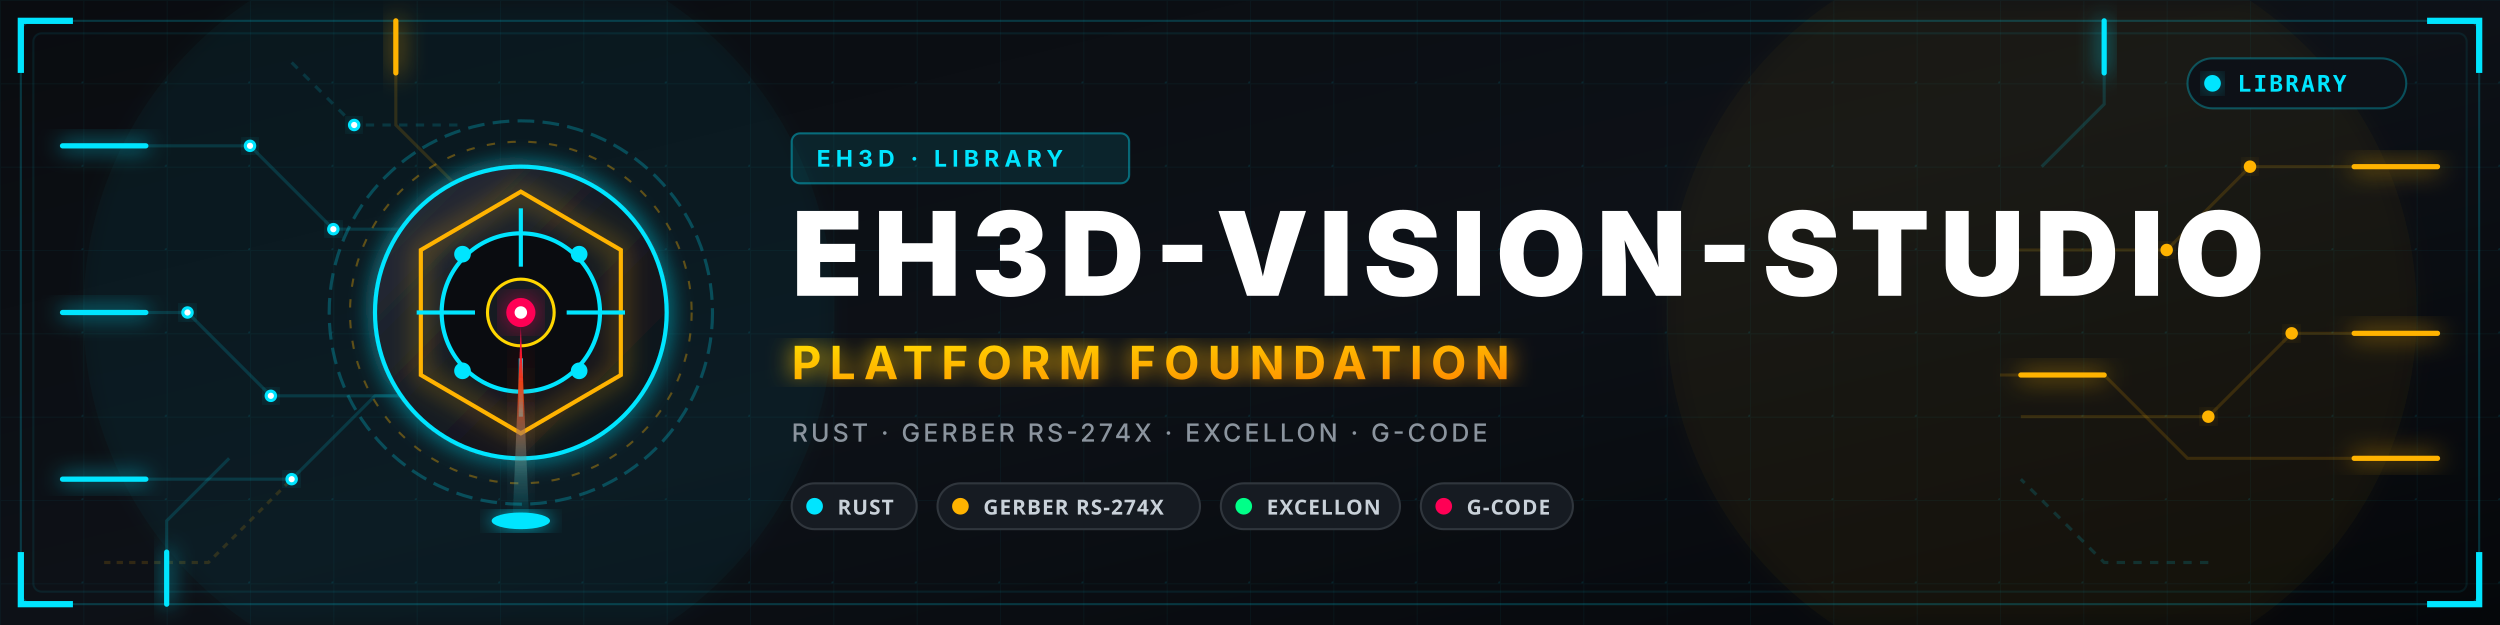
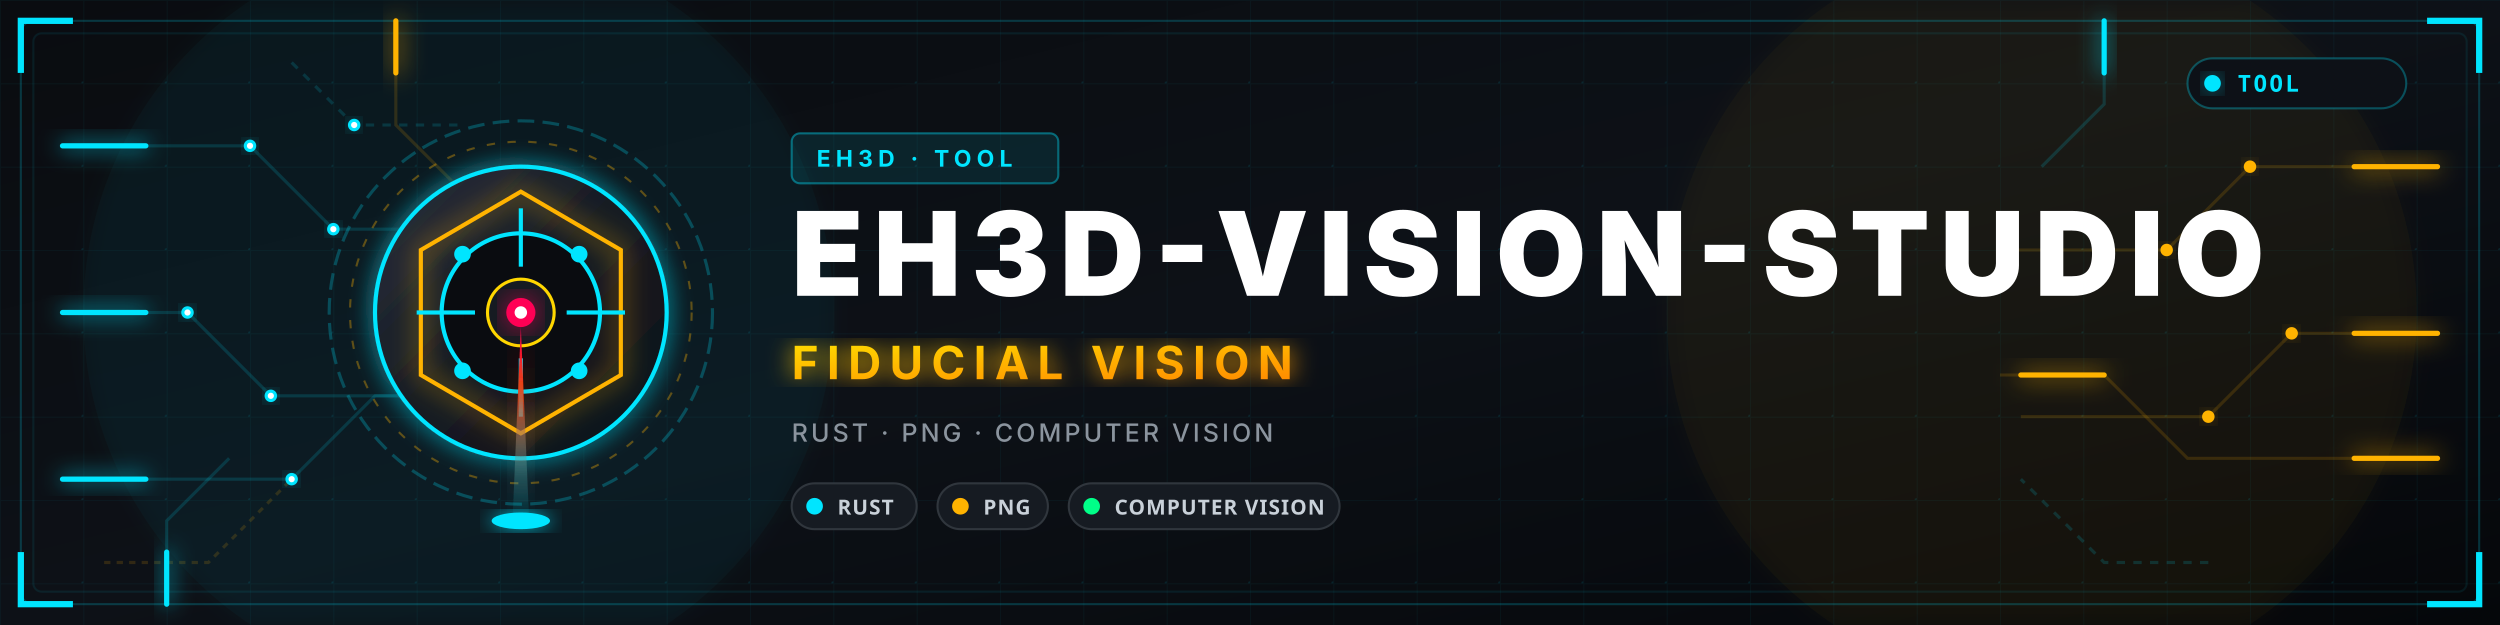
<svg xmlns="http://www.w3.org/2000/svg" viewBox="0 0 1200 300" width="100%" height="100%">
  <defs>
    <linearGradient id="bgGlow" x1="0%" y1="0%" x2="100%" y2="100%">
      <stop offset="0%" stop-color="#0A0C10" />
      <stop offset="50%" stop-color="#0D1117" />
      <stop offset="100%" stop-color="#05070A" />
    </linearGradient>
    <linearGradient id="cyanGlow" x1="0%" y1="0%" x2="100%" y2="0%">
      <stop offset="0%" stop-color="#00E5FF" stop-opacity="0.8" />
      <stop offset="100%" stop-color="#0088FF" stop-opacity="0.9" />
    </linearGradient>
    <linearGradient id="goldGlow" x1="0%" y1="0%" x2="100%" y2="100%">
      <stop offset="0%" stop-color="#FFD700" />
      <stop offset="100%" stop-color="#FF8C00" />
    </linearGradient>
    <linearGradient id="laserBeam" x1="0%" y1="0%" x2="0%" y2="100%">
      <stop offset="0%" stop-color="#FF0055" stop-opacity="1" />
      <stop offset="30%" stop-color="#FF3300" stop-opacity="0.9" />
      <stop offset="100%" stop-color="#00E5FF" stop-opacity="0" />
    </linearGradient>
    <linearGradient id="metalGradient" x1="0%" y1="0%" x2="100%" y2="100%">
      <stop offset="0%" stop-color="#2A303C" />
      <stop offset="50%" stop-color="#161B22" />
      <stop offset="100%" stop-color="#0D1117" />
    </linearGradient>
    <filter id="glowCyan" x="-20%" y="-20%" width="140%" height="140%">
      <feGaussianBlur stdDeviation="5" result="blur" />
      <feMerge>
        <feMergeNode in="blur" />
        <feMergeNode in="SourceGraphic" />
      </feMerge>
    </filter>
    <filter id="glowGold" x="-20%" y="-20%" width="140%" height="140%">
      <feGaussianBlur stdDeviation="6" result="blur" />
      <feMerge>
        <feMergeNode in="blur" />
        <feMergeNode in="SourceGraphic" />
      </feMerge>
    </filter>
    <filter id="glowLaser" x="-30%" y="-30%" width="160%" height="160%">
      <feGaussianBlur stdDeviation="8" result="blur" />
      <feMerge>
        <feMergeNode in="blur" />
        <feMergeNode in="SourceGraphic" />
      </feMerge>
    </filter>
    <pattern id="cyberGrid" width="40" height="40" patternUnits="userSpaceOnUse">
      <path d="M 40 0 L 0 0 0 40" fill="none" stroke="#00E5FF" stroke-opacity="0.04" stroke-width="1" />
      <circle cx="40" cy="40" r="1" fill="#00E5FF" fill-opacity="0.1" />
    </pattern>
    <g id="pcbNode">
      <circle cx="0" cy="0" r="3" fill="#00E5FF" filter="url(#glowCyan)" />
      <circle cx="0" cy="0" r="1.5" fill="#FFFFFF" />
    </g>
  </defs>
  <rect width="1200" height="300" fill="url(#bgGlow)" />
  <rect width="1200" height="300" fill="url(#cyberGrid)" />
  <circle cx="220" cy="150" r="180" fill="#00E5FF" fill-opacity="0.03" filter="url(#glowCyan)">
    <animate attributeName="fill-opacity" values="0.02;0.05;0.02" dur="6s" repeatCount="indefinite" />
  </circle>
  <circle cx="980" cy="150" r="180" fill="#FFB300" fill-opacity="0.03" filter="url(#glowGold)">
    <animate attributeName="fill-opacity" values="0.02;0.05;0.02" dur="6s" repeatCount="indefinite" />
  </circle>
  <rect x="10" y="10" width="1180" height="280" fill="none" stroke="#00E5FF" stroke-opacity="0.2" stroke-width="1" rx="6" />
  <rect x="16" y="16" width="1168" height="268" fill="none" stroke="#00E5FF" stroke-opacity="0.08" stroke-width="1" rx="4" />
  <path d="M 10 35 L 10 10 L 35 10" fill="none" stroke="#00E5FF" stroke-width="3">
    <animate attributeName="stroke-opacity" values="0.6;1;0.6" dur="3s" repeatCount="indefinite" />
  </path>
  <path d="M 1190 35 L 1190 10 L 1165 10" fill="none" stroke="#00E5FF" stroke-width="3">
    <animate attributeName="stroke-opacity" values="0.6;1;0.6" dur="3s" repeatCount="indefinite" />
  </path>
  <path d="M 10 265 L 10 290 L 35 290" fill="none" stroke="#00E5FF" stroke-width="3">
    <animate attributeName="stroke-opacity" values="0.6;1;0.6" dur="3s" repeatCount="indefinite" />
  </path>
  <path d="M 1190 265 L 1190 290 L 1165 290" fill="none" stroke="#00E5FF" stroke-width="3">
    <animate attributeName="stroke-opacity" values="0.6;1;0.6" dur="3s" repeatCount="indefinite" />
  </path>
  <g stroke="#00E5FF" stroke-opacity="0.15" stroke-width="1.5" fill="none">
    <path d="M 30 70 L 120 70 L 160 110 L 240 110" />
    <path d="M 30 150 L 90 150 L 130 190 L 220 190" />
    <path d="M 30 230 L 140 230 L 180 190 L 210 190" />
    <path d="M 80 290 L 80 250 L 110 220" />
    <path d="M 190 10 L 190 60 L 220 90" stroke="#FFB300" stroke-opacity="0.15" />
    <path d="M 140 30 L 170 60 L 220 60" stroke-dasharray="4,4" />
    <path d="M 50 270 L 100 270 L 140 230" stroke="#FFB300" stroke-opacity="0.15" stroke-dasharray="3,3" />
  </g>
  <g fill="none" stroke-linecap="round" stroke-linejoin="round">
    <path d="M 30 70 L 120 70 L 160 110 L 240 110" stroke="#00E5FF" stroke-width="2.5" stroke-dasharray="40, 240" filter="url(#glowCyan)">
      <animate attributeName="stroke-dashoffset" values="280;0" dur="3s" repeatCount="indefinite" />
    </path>
    <path d="M 30 150 L 90 150 L 130 190 L 220 190" stroke="#00E5FF" stroke-width="2.5" stroke-dasharray="40, 220" filter="url(#glowCyan)">
      <animate attributeName="stroke-dashoffset" values="260;0" dur="3.5s" repeatCount="indefinite" />
    </path>
    <path d="M 30 230 L 140 230 L 180 190 L 210 190" stroke="#00E5FF" stroke-width="2.5" stroke-dasharray="40, 230" filter="url(#glowCyan)">
      <animate attributeName="stroke-dashoffset" values="270;0" dur="3.2s" repeatCount="indefinite" />
    </path>
    <path d="M 80 290 L 80 250 L 110 220" stroke="#00E5FF" stroke-width="2.5" stroke-dasharray="25, 100" filter="url(#glowCyan)">
      <animate attributeName="stroke-dashoffset" values="125;0" dur="2.5s" repeatCount="indefinite" />
    </path>
    <path d="M 190 10 L 190 60 L 220 90" stroke="#FFB300" stroke-width="2.5" stroke-dasharray="25, 90" filter="url(#glowGold)">
      <animate attributeName="stroke-dashoffset" values="115;0" dur="2.8s" repeatCount="indefinite" />
    </path>
  </g>
  <use href="#pcbNode" x="120" y="70" />
  <use href="#pcbNode" x="160" y="110" />
  <use href="#pcbNode" x="90" y="150" />
  <use href="#pcbNode" x="130" y="190" />
  <use href="#pcbNode" x="140" y="230" />
  <use href="#pcbNode" x="170" y="60" />
  <g stroke="#FFB300" stroke-opacity="0.15" stroke-width="1.5" fill="none">
    <path d="M 1170 80 L 1080 80 L 1040 120 L 960 120" />
    <path d="M 1170 160 L 1100 160 L 1060 200 L 970 200" />
    <path d="M 1170 220 L 1050 220 L 1010 180 M 1010 180 L 960 180" />
    <path d="M 1010 10 L 1010 50 L 980 80" stroke="#00E5FF" stroke-opacity="0.15" />
    <path d="M 1060 270 L 1010 270 L 970 230" stroke="#00E5FF" stroke-opacity="0.15" stroke-dasharray="4,4" />
  </g>
  <g fill="none" stroke-linecap="round" stroke-linejoin="round">
    <path d="M 1170 80 L 1080 80 L 1040 120 L 960 120" stroke="#FFB300" stroke-width="2.5" stroke-dasharray="40, 230" filter="url(#glowGold)">
      <animate attributeName="stroke-dashoffset" values="0;270" dur="3.5s" repeatCount="indefinite" />
    </path>
    <path d="M 1170 160 L 1100 160 L 1060 200 L 970 200" stroke="#FFB300" stroke-width="2.5" stroke-dasharray="40, 240" filter="url(#glowGold)">
      <animate attributeName="stroke-dashoffset" values="0;280" dur="3.8s" repeatCount="indefinite" />
    </path>
    <path d="M 1170 220 L 1050 220 L 1010 180 M 1010 180 L 960 180" stroke="#FFB300" stroke-width="2.5" stroke-dasharray="40, 250" filter="url(#glowGold)">
      <animate attributeName="stroke-dashoffset" values="0;290" dur="4s" repeatCount="indefinite" />
    </path>
    <path d="M 1010 10 L 1010 50 L 980 80" stroke="#00E5FF" stroke-width="2.5" stroke-dasharray="25, 95" filter="url(#glowCyan)">
      <animate attributeName="stroke-dashoffset" values="0;120" dur="2.6s" repeatCount="indefinite" />
    </path>
  </g>
  <circle cx="1080" cy="80" r="3" fill="#FFB300" filter="url(#glowGold)" />
  <circle cx="1040" cy="120" r="3" fill="#FFB300" filter="url(#glowGold)" />
  <circle cx="1100" cy="160" r="3" fill="#FFB300" filter="url(#glowGold)" />
  <circle cx="1060" cy="200" r="3" fill="#FFB300" filter="url(#glowGold)" />
  <g transform="translate(250, 150)">
    <g>
      <circle cx="0" cy="0" r="92" fill="none" stroke="#00E5FF" stroke-opacity="0.25" stroke-width="1.5" stroke-dasharray="8,4" />
      <circle cx="0" cy="0" r="82" fill="none" stroke="#FFB300" stroke-opacity="0.35" stroke-width="1" stroke-dasharray="4,6" />
      <animateTransform attributeName="transform" type="rotate" from="0 0 0" to="360 0 0" dur="25s" repeatCount="indefinite" />
    </g>
    <circle cx="0" cy="0" r="70" fill="url(#metalGradient)" stroke="#00E5FF" stroke-width="2" filter="url(#glowCyan)" />
    <g>
      <polygon points="0,-58 48,-30 48,30 0,58 -48,30 -48,-30" fill="none" stroke="#FFB300" stroke-width="2" filter="url(#glowGold)" />
      <animateTransform attributeName="transform" type="rotate" from="360 0 0" to="0 0 0" dur="18s" repeatCount="indefinite" />
    </g>
    <circle cx="0" cy="0" r="38" fill="#0A0C10" stroke="#00E5FF" stroke-width="2" />
    <line x1="-50" y1="0" x2="-22" y2="0" stroke="#00E5FF" stroke-width="2" />
    <line x1="22" y1="0" x2="50" y2="0" stroke="#00E5FF" stroke-width="2" />
    <line x1="0" y1="-50" x2="0" y2="-22" stroke="#00E5FF" stroke-width="2" />
    <line x1="0" y1="22" x2="0" y2="50" stroke="#00E5FF" stroke-width="2" />
    <circle cx="0" cy="0" r="16" fill="#161B22" stroke="#FFD700" stroke-width="1.5" />
    <circle cx="0" cy="0" r="7" fill="#FF0055" filter="url(#glowLaser)">
      <animate attributeName="opacity" values="0.5;1;0.5" dur="1.5s" repeatCount="indefinite" />
    </circle>
    <circle cx="0" cy="0" r="3" fill="#FFFFFF" />
    <g>
      <circle cx="-28" cy="-28" r="4" fill="#00E5FF" />
      <circle cx="28" cy="-28" r="4" fill="#00E5FF" />
      <circle cx="-28" cy="28" r="4" fill="#00E5FF" />
      <circle cx="28" cy="28" r="4" fill="#00E5FF" />
      <animateTransform attributeName="transform" type="scale" values="1;1.05;1" dur="2s" repeatCount="indefinite" additive="sum" />
    </g>
  </g>
  <path d="M 250 157 L 246 250 L 254 250 Z" fill="url(#laserBeam)" filter="url(#glowLaser)">
    <animate attributeName="opacity" values="0.3;1;0.3" dur="1.2s" repeatCount="indefinite" />
  </path>
  <ellipse cx="250" cy="250" rx="14" ry="4" fill="#00E5FF" filter="url(#glowCyan)">
    <animate attributeName="rx" values="10;18;10" dur="1.2s" repeatCount="indefinite" />
    <animate attributeName="opacity" values="0.4;1;0.4" dur="1.2s" repeatCount="indefinite" />
  </ellipse>
  <g transform="translate(380, 0)">
    <g transform="translate(0, 82)">
-       <rect x="0" y="-18" width="162" height="24" rx="4" fill="#00E5FF" fill-opacity="0.1" stroke="#00E5FF" stroke-opacity="0.4" stroke-width="1">
+       <rect x="0" y="-18" width="128" height="24" rx="4" fill="#00E5FF" fill-opacity="0.1" stroke="#00E5FF" stroke-opacity="0.4" stroke-width="1">
        <animate attributeName="stroke-opacity" values="0.3;0.8;0.3" dur="4s" repeatCount="indefinite" />
      </rect>
-       <text x="12" y="-2" font-family="'Inter', 'Segoe UI', 'Roboto', sans-serif" font-weight="700" font-size="11" fill="#00E5FF" letter-spacing="2.5">EH3D · LIBRARY</text>
+       <text x="12" y="-2" font-family="'Inter', 'Segoe UI', 'Roboto', sans-serif" font-weight="700" font-size="11" fill="#00E5FF" letter-spacing="2.5">EH3D · TOOL</text>
    </g>
    <text x="0" y="142" font-family="'Inter', 'Segoe UI', 'Roboto', sans-serif" font-weight="900" font-size="56" fill="#FFFFFF" letter-spacing="5">EH3D-VISION-STUDIO</text>
-     <text x="0" y="182" font-family="'Inter', 'Segoe UI', 'Roboto', sans-serif" font-weight="700" font-size="22" fill="url(#goldGlow)" letter-spacing="4" filter="url(#glowGold)">PLATFORM FOUNDATION</text>
-     <text x="0" y="212" font-family="'Inter', 'Segoe UI', 'Roboto', sans-serif" font-weight="500" font-size="12" fill="#8B949E" letter-spacing="1.5">RUST · GERBER RS-274X · EXCELLON · G-CODE</text>
+     <text x="0" y="182" font-family="'Inter', 'Segoe UI', 'Roboto', sans-serif" font-weight="700" font-size="22" fill="url(#goldGlow)" letter-spacing="4" filter="url(#glowGold)">FIDUCIAL VISION</text>
+     <text x="0" y="212" font-family="'Inter', 'Segoe UI', 'Roboto', sans-serif" font-weight="500" font-size="12" fill="#8B949E" letter-spacing="1.5">RUST · PNG · COMPUTER VISION</text>
    <g transform="translate(0, 232)">
      <rect x="0" y="0" width="60" height="22" rx="11" fill="#161B22" stroke="#30363D" stroke-width="1" />
      <circle cx="11" cy="11" r="4" fill="#00E5FF">
        <animate attributeName="opacity" values="0.5;1;0.5" dur="2.0s" repeatCount="indefinite" />
      </circle>
      <text x="22" y="15" font-family="sans-serif" font-weight="600" font-size="10" fill="#C9D1D9" letter-spacing="0.5">RUST</text>
-       <rect x="70" y="0" width="126" height="22" rx="11" fill="#161B22" stroke="#30363D" stroke-width="1" />
+       <rect x="70" y="0" width="53" height="22" rx="11" fill="#161B22" stroke="#30363D" stroke-width="1" />
      <circle cx="81" cy="11" r="4" fill="#FFB300">
        <animate attributeName="opacity" values="0.5;1;0.5" dur="2.2s" repeatCount="indefinite" />
      </circle>
-       <text x="92" y="15" font-family="sans-serif" font-weight="600" font-size="10" fill="#C9D1D9" letter-spacing="0.5">GERBER RS-274X</text>
-       <rect x="206" y="0" width="86" height="22" rx="11" fill="#161B22" stroke="#30363D" stroke-width="1" />
-       <circle cx="217" cy="11" r="4" fill="#00FF88">
+       <text x="92" y="15" font-family="sans-serif" font-weight="600" font-size="10" fill="#C9D1D9" letter-spacing="0.5">PNG</text>
+       <rect x="133" y="0" width="130" height="22" rx="11" fill="#161B22" stroke="#30363D" stroke-width="1" />
+       <circle cx="144" cy="11" r="4" fill="#00FF88">
        <animate attributeName="opacity" values="0.5;1;0.5" dur="2.4s" repeatCount="indefinite" />
      </circle>
-       <text x="228" y="15" font-family="sans-serif" font-weight="600" font-size="10" fill="#C9D1D9" letter-spacing="0.5">EXCELLON</text>
-       <rect x="302" y="0" width="73" height="22" rx="11" fill="#161B22" stroke="#30363D" stroke-width="1" />
-       <circle cx="313" cy="11" r="4" fill="#FF0055">
-         <animate attributeName="opacity" values="0.5;1;0.5" dur="2.6s" repeatCount="indefinite" />
-       </circle>
-       <text x="324" y="15" font-family="sans-serif" font-weight="600" font-size="10" fill="#C9D1D9" letter-spacing="0.5">G-CODE</text>
+       <text x="155" y="15" font-family="sans-serif" font-weight="600" font-size="10" fill="#C9D1D9" letter-spacing="0.5">COMPUTER VISION</text>
    </g>
  </g>
  <g transform="translate(1060, 42)">
    <rect x="-10" y="-14" width="105" height="24" rx="12" fill="#0D1117" stroke="#00E5FF" stroke-opacity="0.3" stroke-width="1" />
    <circle cx="2" cy="-2" r="4" fill="#00E5FF" filter="url(#glowGold)">
      <animate attributeName="opacity" values="0.3;1;0.3" dur="1.5s" repeatCount="indefinite" />
    </circle>
-     <text x="14" y="2" font-family="monospace" font-weight="700" font-size="11" fill="#00E5FF" letter-spacing="1">LIBRARY</text>
+     <text x="14" y="2" font-family="monospace" font-weight="700" font-size="11" fill="#00E5FF" letter-spacing="1">TOOL</text>
  </g>
</svg>
